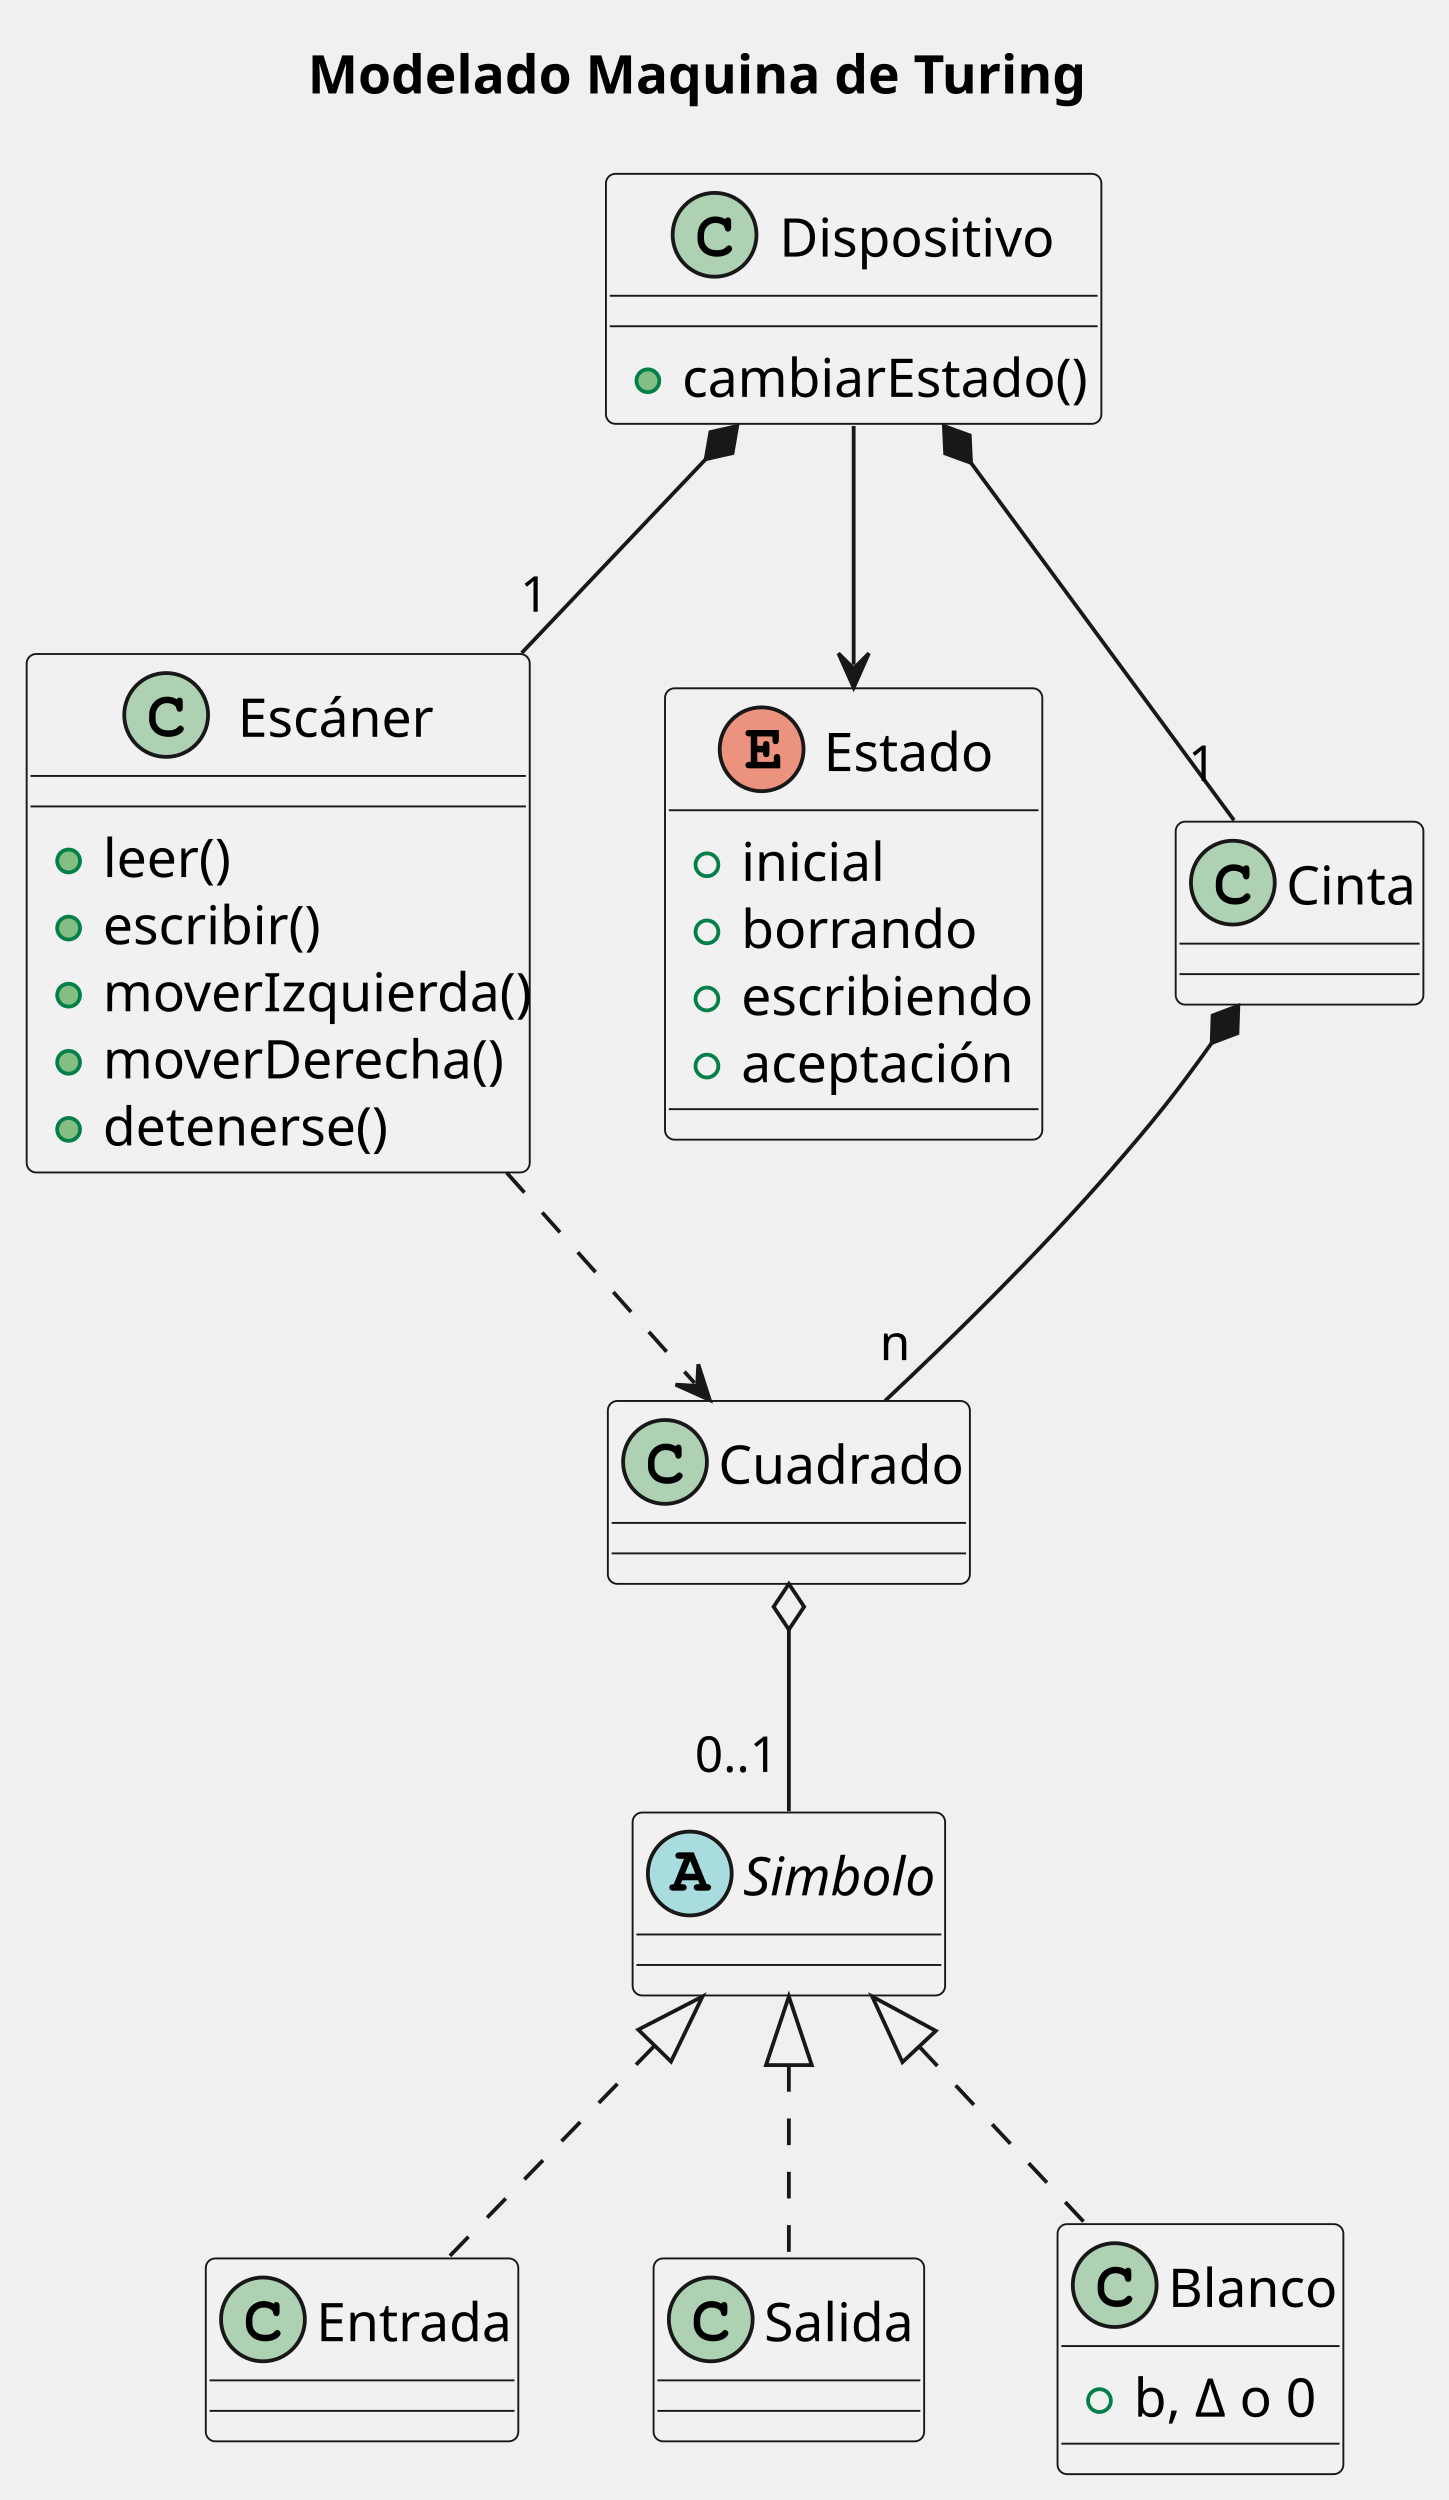
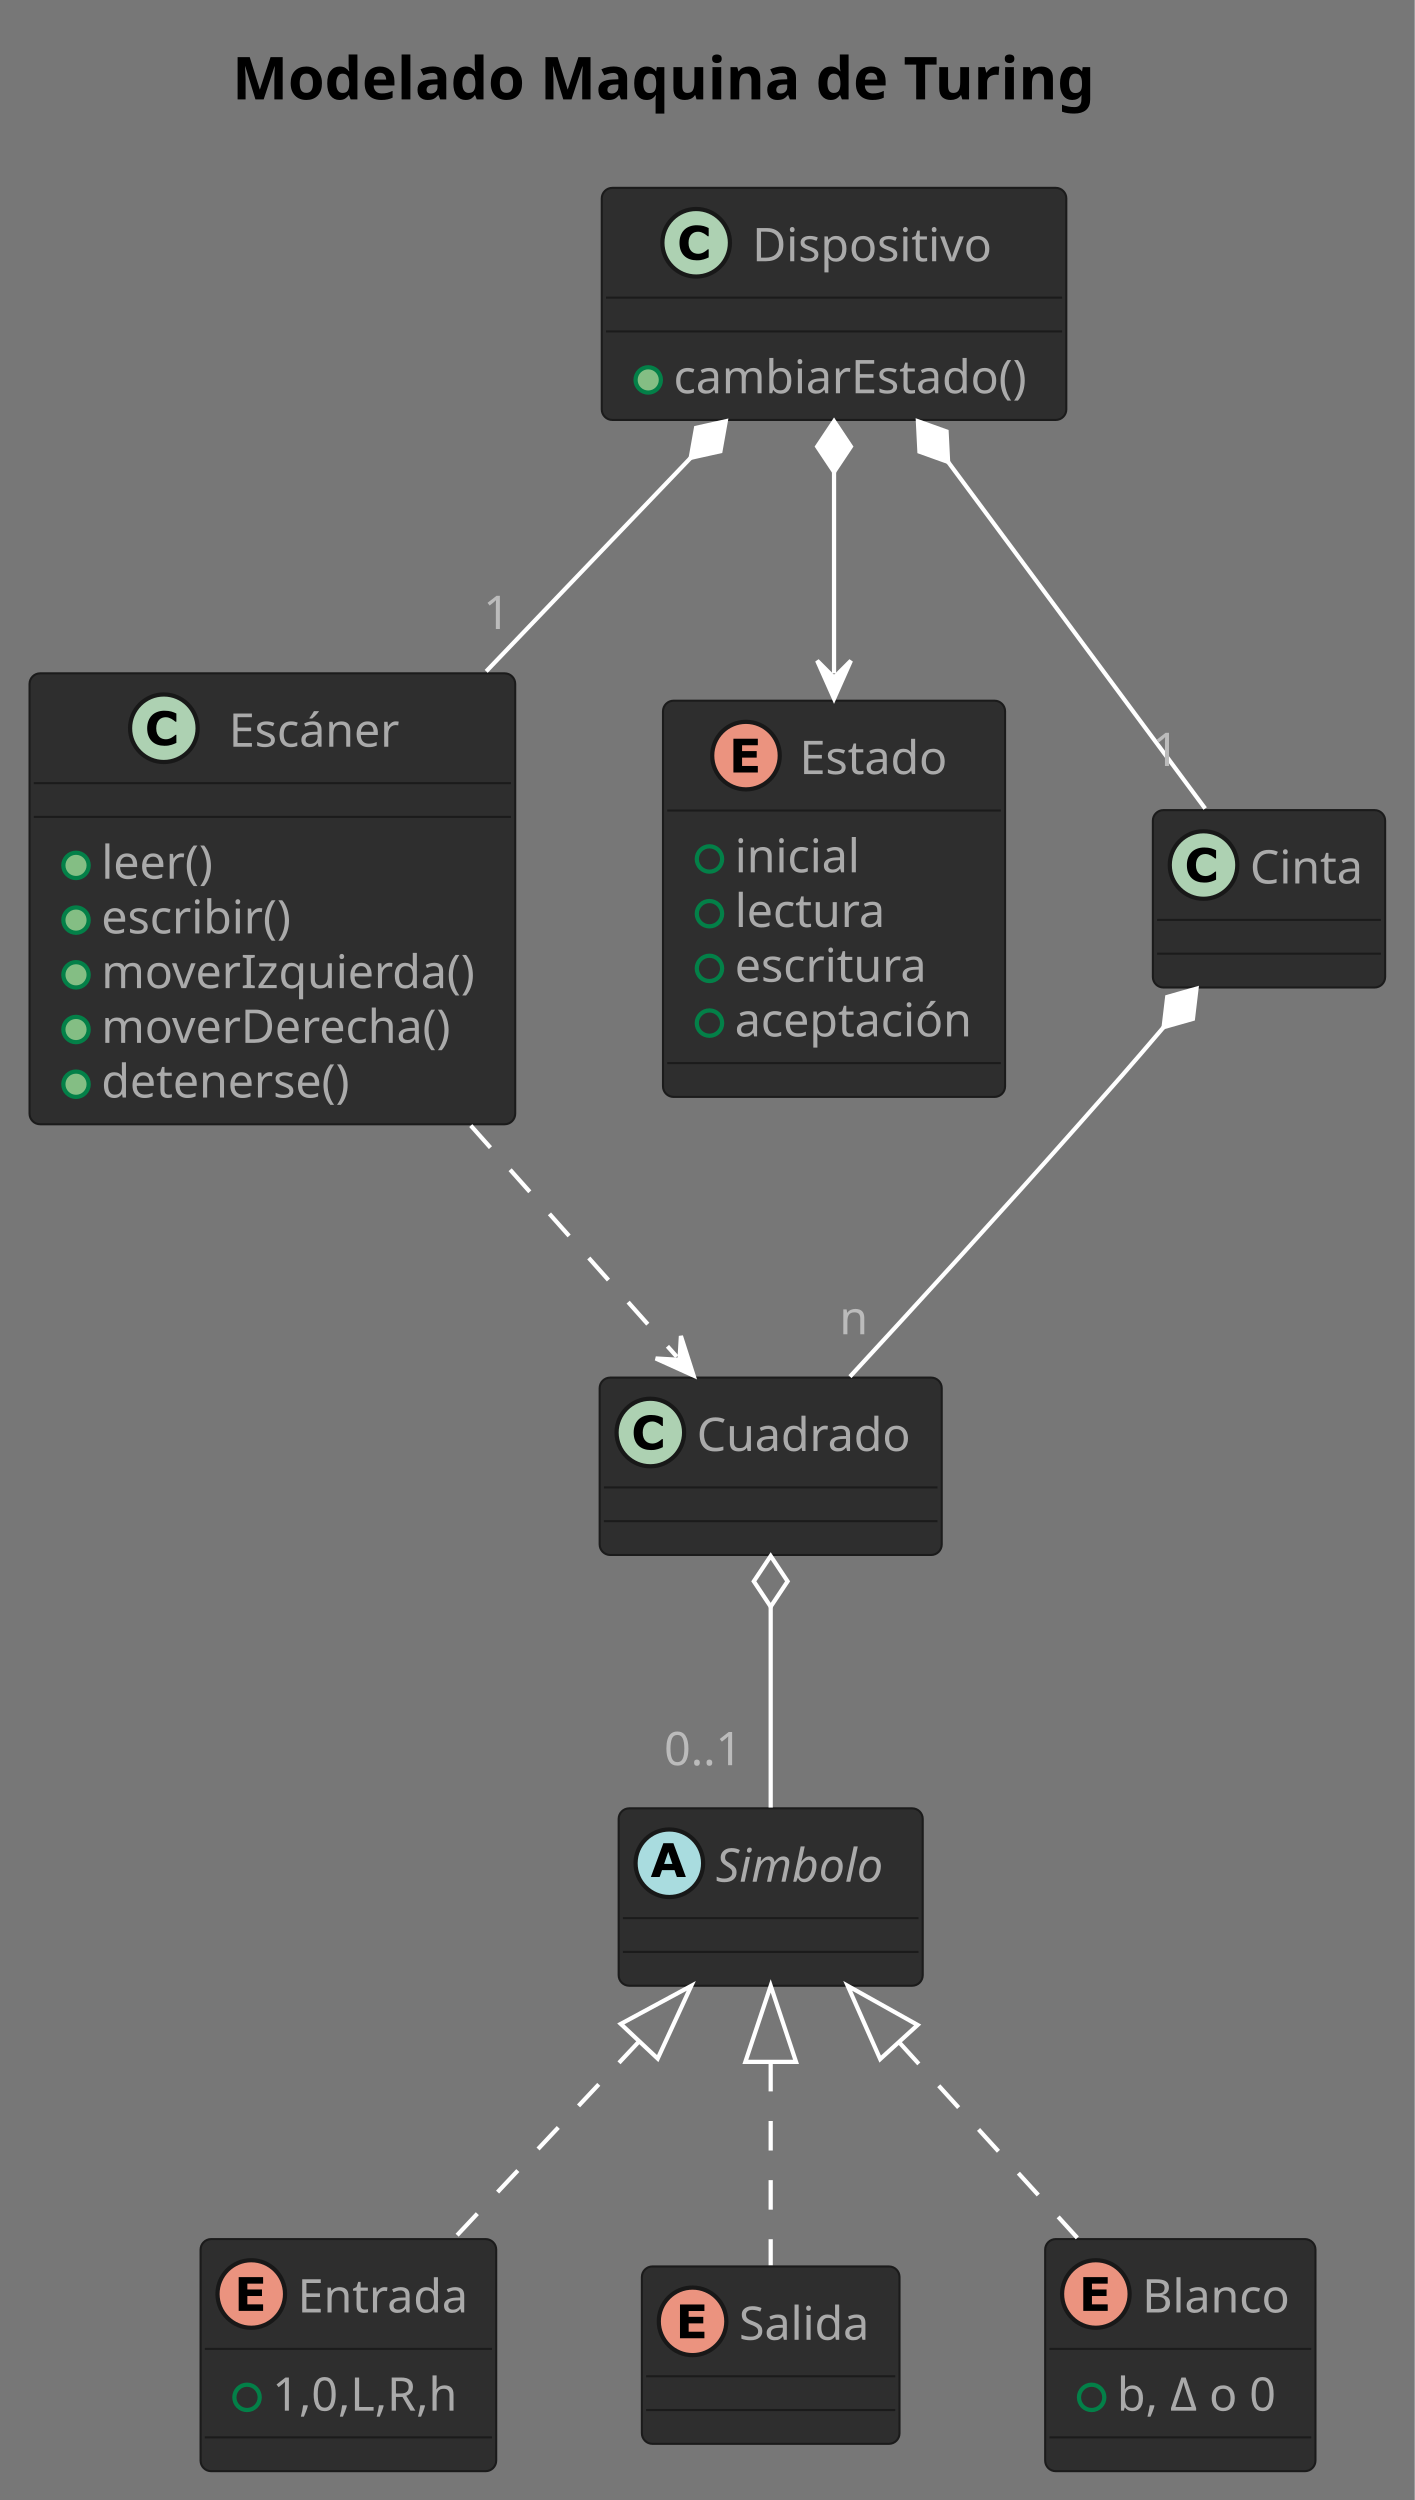
- <svg xmlns="http://www.w3.org/2000/svg" contentStyleType="text/css" height="656px" preserveAspectRatio="none" style="width:380px;height:656px;background:#FFFFFF;" version="1.1" viewBox="0 0 380 656" width="380px" zoomAndPan="magnify">
+ <svg xmlns="http://www.w3.org/2000/svg" contentStyleType="text/css" height="592px" preserveAspectRatio="none" style="width:335px;height:592px;background:#777777;" version="1.1" viewBox="0 0 335 592" width="335px" zoomAndPan="magnify">
  <defs />
  <g>
-     <text fill="#000000" font-family="sans-serif" font-size="14" font-weight="bold" lengthAdjust="spacing" textLength="205" x="80.75" y="24.533">Modelado Maquina de Turing</text>
+     <rect fill="#777777" height="592" style="stroke:none;stroke-width:1.0;" width="335" x="0" y="0" />
+     <text fill="#000000" font-family="sans-serif" font-size="14" font-weight="bold" lengthAdjust="spacing" textLength="211" x="55" y="23.535">Modelado Maquina de Turing</text>
    <g id="elem_Dispositivo">
-       <rect codeLine="5" fill="#F1F1F1" height="65.609" id="Dispositivo" rx="2.5" ry="2.5" style="stroke:#181818;stroke-width:0.5;" width="130" x="159" y="45.609" />
-       <ellipse cx="187.5" cy="61.609" fill="#ADD1B2" rx="11" ry="11" style="stroke:#181818;stroke-width:1.0;" />
-       <path d="M190.266,57.484 Q190.422,57.266 190.609,57.156 Q190.797,57.047 191.016,57.047 Q191.391,57.047 191.625,57.312 Q191.859,57.562 191.859,58.172 L191.859,59.625 Q191.859,60.234 191.625,60.5 Q191.391,60.766 191.016,60.766 Q190.672,60.766 190.469,60.562 Q190.266,60.375 190.156,59.859 Q190.109,59.5 189.922,59.312 Q189.594,58.938 188.984,58.719 Q188.375,58.5 187.75,58.5 Q186.984,58.5 186.344,58.828 Q185.719,59.156 185.219,59.906 Q184.734,60.656 184.734,61.688 L184.734,62.781 Q184.734,64.016 185.625,64.844 Q186.516,65.656 188.109,65.656 Q189.047,65.656 189.703,65.406 Q190.094,65.25 190.516,64.812 Q190.781,64.547 190.922,64.469 Q191.078,64.391 191.281,64.391 Q191.609,64.391 191.859,64.656 Q192.125,64.906 192.125,65.25 Q192.125,65.594 191.781,66 Q191.281,66.578 190.484,66.906 Q189.406,67.359 188.109,67.359 Q186.594,67.359 185.391,66.734 Q184.406,66.234 183.719,65.172 Q183.031,64.094 183.031,62.812 L183.031,61.656 Q183.031,60.328 183.641,59.188 Q184.266,58.031 185.359,57.422 Q186.453,56.797 187.688,56.797 Q188.422,56.797 189.062,56.969 Q189.719,57.125 190.266,57.484 Z " fill="#000000" />
-       <text fill="#000000" font-family="sans-serif" font-size="14" lengthAdjust="spacing" textLength="68" x="204.5" y="67.338">Dispositivo</text>
-       <line style="stroke:#181818;stroke-width:0.5;" x1="160" x2="288" y1="77.609" y2="77.609" />
-       <line style="stroke:#181818;stroke-width:0.5;" x1="160" x2="288" y1="85.609" y2="85.609" />
-       <ellipse cx="170" cy="99.914" fill="#84BE84" rx="3" ry="3" style="stroke:#038048;stroke-width:1.0;" />
-       <text fill="#000000" font-family="sans-serif" font-size="14" lengthAdjust="spacing" textLength="104" x="179" y="104.143">cambiarEstado()</text>
+       <rect codeLine="5" fill="#2E2E2E" height="54.955" id="Dispositivo" rx="2.5" ry="2.5" style="stroke:#1B1B1B;stroke-width:0.5;" width="110" x="142.5" y="44.488" />
+       <ellipse cx="164.85" cy="57.488" fill="#ADD1B2" rx="8" ry="8" style="stroke:#181818;stroke-width:1.0;" />
+       <path d="M164.985,61.644 Q164.094,61.644 163.339,61.381 Q162.584,61.118 162.042,60.597 Q161.499,60.076 161.201,59.297 Q160.903,58.518 160.903,57.498 Q160.903,56.547 161.188,55.773 Q161.473,55 162.015,54.447 Q162.536,53.915 163.307,53.625 Q164.077,53.335 164.991,53.335 Q165.495,53.335 165.901,53.391 Q166.306,53.448 166.65,53.539 Q167.01,53.641 167.303,53.767 Q167.596,53.894 167.816,54.001 L167.816,55.94 L167.579,55.94 Q167.429,55.811 167.201,55.634 Q166.973,55.456 166.683,55.285 Q166.387,55.113 166.043,54.995 Q165.7,54.877 165.308,54.877 Q164.873,54.877 164.48,55.013 Q164.088,55.15 163.755,55.467 Q163.438,55.773 163.242,56.278 Q163.046,56.783 163.046,57.503 Q163.046,58.255 163.258,58.76 Q163.471,59.265 163.793,59.555 Q164.12,59.85 164.523,59.976 Q164.926,60.102 165.318,60.102 Q165.694,60.102 166.062,59.99 Q166.43,59.877 166.742,59.684 Q167.005,59.528 167.23,59.351 Q167.456,59.173 167.601,59.044 L167.816,59.044 L167.816,60.956 Q167.515,61.091 167.241,61.209 Q166.967,61.327 166.666,61.413 Q166.274,61.526 165.931,61.585 Q165.587,61.644 164.985,61.644 Z " fill="#000000" />
+       <text fill="#AAAAAA" font-family="Verdana" font-size="11" lengthAdjust="spacing" textLength="61" x="178.15" y="61.863">Dispositivo</text>
+       <line style="stroke:#1B1B1B;stroke-width:0.5;" x1="143.5" x2="251.5" y1="70.488" y2="70.488" />
+       <line style="stroke:#1B1B1B;stroke-width:0.5;" x1="143.5" x2="251.5" y1="78.488" y2="78.488" />
+       <ellipse cx="153.5" cy="89.966" fill="#84BE84" rx="3" ry="3" style="stroke:#038048;stroke-width:1.0;" />
+       <text fill="#AAAAAA" font-family="sans-serif" font-size="11" lengthAdjust="spacing" textLength="87" x="159.5" y="93.123">cambiarEstado()</text>
    </g>
    <g id="elem_Escáner">
-       <rect codeLine="9" fill="#F1F1F1" height="136.047" id="Escáner" rx="2.5" ry="2.5" style="stroke:#181818;stroke-width:0.5;" width="132" x="7" y="171.609" />
-       <ellipse cx="43.6" cy="187.609" fill="#ADD1B2" rx="11" ry="11" style="stroke:#181818;stroke-width:1.0;" />
-       <path d="M46.366,183.484 Q46.522,183.266 46.709,183.156 Q46.897,183.047 47.116,183.047 Q47.491,183.047 47.725,183.312 Q47.959,183.562 47.959,184.172 L47.959,185.625 Q47.959,186.234 47.725,186.5 Q47.491,186.766 47.116,186.766 Q46.772,186.766 46.569,186.562 Q46.366,186.375 46.256,185.859 Q46.209,185.5 46.022,185.312 Q45.694,184.938 45.084,184.719 Q44.475,184.5 43.85,184.5 Q43.084,184.5 42.444,184.828 Q41.819,185.156 41.319,185.906 Q40.834,186.656 40.834,187.688 L40.834,188.781 Q40.834,190.016 41.725,190.844 Q42.616,191.656 44.209,191.656 Q45.147,191.656 45.803,191.406 Q46.194,191.25 46.616,190.812 Q46.881,190.547 47.022,190.469 Q47.178,190.391 47.381,190.391 Q47.709,190.391 47.959,190.656 Q48.225,190.906 48.225,191.25 Q48.225,191.594 47.881,192 Q47.381,192.578 46.584,192.906 Q45.506,193.359 44.209,193.359 Q42.694,193.359 41.491,192.734 Q40.506,192.234 39.819,191.172 Q39.131,190.094 39.131,188.812 L39.131,187.656 Q39.131,186.328 39.741,185.188 Q40.366,184.031 41.459,183.422 Q42.553,182.797 43.788,182.797 Q44.522,182.797 45.163,182.969 Q45.819,183.125 46.366,183.484 Z " fill="#000000" />
-       <text fill="#000000" font-family="sans-serif" font-size="14" lengthAdjust="spacing" textLength="52" x="62.4" y="193.338">Escáner</text>
-       <line style="stroke:#181818;stroke-width:0.5;" x1="8" x2="138" y1="203.609" y2="203.609" />
-       <line style="stroke:#181818;stroke-width:0.5;" x1="8" x2="138" y1="211.609" y2="211.609" />
-       <ellipse cx="18" cy="225.914" fill="#84BE84" rx="3" ry="3" style="stroke:#038048;stroke-width:1.0;" />
-       <text fill="#000000" font-family="sans-serif" font-size="14" lengthAdjust="spacing" textLength="34" x="27" y="230.143">leer()</text>
-       <ellipse cx="18" cy="243.523" fill="#84BE84" rx="3" ry="3" style="stroke:#038048;stroke-width:1.0;" />
-       <text fill="#000000" font-family="sans-serif" font-size="14" lengthAdjust="spacing" textLength="56" x="27" y="247.752">escribir()</text>
-       <ellipse cx="18" cy="261.133" fill="#84BE84" rx="3" ry="3" style="stroke:#038048;stroke-width:1.0;" />
-       <text fill="#000000" font-family="sans-serif" font-size="14" lengthAdjust="spacing" textLength="106" x="27" y="265.361">moverIzquierda()</text>
-       <ellipse cx="18" cy="278.742" fill="#84BE84" rx="3" ry="3" style="stroke:#038048;stroke-width:1.0;" />
-       <text fill="#000000" font-family="sans-serif" font-size="14" lengthAdjust="spacing" textLength="103" x="27" y="282.971">moverDerecha()</text>
-       <ellipse cx="18" cy="296.352" fill="#84BE84" rx="3" ry="3" style="stroke:#038048;stroke-width:1.0;" />
-       <text fill="#000000" font-family="sans-serif" font-size="14" lengthAdjust="spacing" textLength="74" x="27" y="300.58">detenerse()</text>
+       <rect codeLine="9" fill="#2E2E2E" height="106.775" id="Escáner" rx="2.5" ry="2.5" style="stroke:#1B1B1B;stroke-width:0.5;" width="115" x="7" y="159.448" />
+       <ellipse cx="38.8" cy="172.448" fill="#ADD1B2" rx="8" ry="8" style="stroke:#181818;stroke-width:1.0;" />
+       <path d="M38.935,176.604 Q38.044,176.604 37.289,176.341 Q36.534,176.078 35.992,175.557 Q35.449,175.036 35.151,174.257 Q34.853,173.478 34.853,172.458 Q34.853,171.507 35.138,170.733 Q35.423,169.96 35.965,169.407 Q36.486,168.875 37.257,168.585 Q38.028,168.295 38.941,168.295 Q39.446,168.295 39.851,168.351 Q40.257,168.408 40.6,168.499 Q40.96,168.601 41.253,168.727 Q41.546,168.854 41.766,168.961 L41.766,170.9 L41.529,170.9 Q41.379,170.771 41.151,170.594 Q40.923,170.417 40.633,170.245 Q40.337,170.073 39.993,169.955 Q39.65,169.837 39.258,169.837 Q38.822,169.837 38.43,169.973 Q38.038,170.11 37.705,170.427 Q37.388,170.733 37.192,171.238 Q36.996,171.743 36.996,172.463 Q36.996,173.215 37.208,173.72 Q37.421,174.225 37.743,174.515 Q38.071,174.81 38.473,174.936 Q38.876,175.062 39.268,175.062 Q39.644,175.062 40.012,174.95 Q40.38,174.837 40.692,174.644 Q40.955,174.488 41.18,174.311 Q41.406,174.133 41.551,174.004 L41.766,174.004 L41.766,175.917 Q41.465,176.051 41.191,176.169 Q40.917,176.287 40.616,176.373 Q40.224,176.486 39.881,176.545 Q39.537,176.604 38.935,176.604 Z " fill="#000000" />
+       <text fill="#AAAAAA" font-family="Verdana" font-size="11" lengthAdjust="spacing" textLength="45" x="54.2" y="176.823">Escáner</text>
+       <line style="stroke:#1B1B1B;stroke-width:0.5;" x1="8" x2="121" y1="185.448" y2="185.448" />
+       <line style="stroke:#1B1B1B;stroke-width:0.5;" x1="8" x2="121" y1="193.448" y2="193.448" />
+       <ellipse cx="18" cy="204.926" fill="#84BE84" rx="3" ry="3" style="stroke:#038048;stroke-width:1.0;" />
+       <text fill="#AAAAAA" font-family="sans-serif" font-size="11" lengthAdjust="spacing" textLength="28" x="24" y="208.083">leer()</text>
+       <ellipse cx="18" cy="217.881" fill="#84BE84" rx="3" ry="3" style="stroke:#038048;stroke-width:1.0;" />
+       <text fill="#AAAAAA" font-family="sans-serif" font-size="11" lengthAdjust="spacing" textLength="49" x="24" y="221.038">escribir()</text>
+       <ellipse cx="18" cy="230.836" fill="#84BE84" rx="3" ry="3" style="stroke:#038048;stroke-width:1.0;" />
+       <text fill="#AAAAAA" font-family="sans-serif" font-size="11" lengthAdjust="spacing" textLength="92" x="24" y="233.993">moverIzquierda()</text>
+       <ellipse cx="18" cy="243.791" fill="#84BE84" rx="3" ry="3" style="stroke:#038048;stroke-width:1.0;" />
+       <text fill="#AAAAAA" font-family="sans-serif" font-size="11" lengthAdjust="spacing" textLength="86" x="24" y="246.948">moverDerecha()</text>
+       <ellipse cx="18" cy="256.746" fill="#84BE84" rx="3" ry="3" style="stroke:#038048;stroke-width:1.0;" />
+       <text fill="#AAAAAA" font-family="sans-serif" font-size="11" lengthAdjust="spacing" textLength="61" x="24" y="259.903">detenerse()</text>
    </g>
    <g id="elem_Estado">
-       <rect codeLine="19" fill="#F1F1F1" height="118.438" id="Estado" rx="2.5" ry="2.5" style="stroke:#181818;stroke-width:0.5;" width="99" x="174.5" y="180.609" />
-       <ellipse cx="199.85" cy="196.609" fill="#EB937F" rx="11" ry="11" style="stroke:#181818;stroke-width:1.0;" />
-       <path d="M198.709,197.406 L198.709,199.906 L203.037,199.906 L203.037,198.984 Q203.037,198.375 203.272,198.109 Q203.522,197.844 203.897,197.844 Q204.272,197.844 204.506,198.109 Q204.741,198.375 204.741,198.984 L204.741,201.609 L196.741,201.609 Q196.116,201.609 195.85,201.375 Q195.6,201.141 195.6,200.75 Q195.6,200.375 195.866,200.141 Q196.131,199.906 196.741,199.906 L197.006,199.906 L197.006,193.25 L196.741,193.25 Q196.116,193.25 195.85,193.016 Q195.6,192.781 195.6,192.391 Q195.6,192.016 195.85,191.781 Q196.116,191.547 196.741,191.547 L204.366,191.547 L204.366,194.141 Q204.366,194.75 204.131,195.016 Q203.912,195.266 203.522,195.266 Q203.147,195.266 202.912,195.016 Q202.678,194.75 202.678,194.141 L202.678,193.25 L198.709,193.25 L198.709,195.703 L200.194,195.703 Q200.194,195.047 200.319,194.859 Q200.584,194.453 201.053,194.453 Q201.428,194.453 201.662,194.719 Q201.897,194.969 201.897,195.578 L201.897,197.547 Q201.897,198.094 201.772,198.281 Q201.506,198.672 201.053,198.672 Q200.584,198.672 200.319,198.266 Q200.194,198.078 200.194,197.406 L198.709,197.406 Z " fill="#000000" />
-       <text fill="#000000" font-family="sans-serif" font-size="14" lengthAdjust="spacing" textLength="44" x="216.15" y="202.338">Estado</text>
-       <line style="stroke:#181818;stroke-width:0.5;" x1="175.5" x2="272.5" y1="212.609" y2="212.609" />
-       <ellipse cx="185.5" cy="226.914" fill="none" rx="3" ry="3" style="stroke:#038048;stroke-width:1.0;" />
-       <text fill="#000000" font-family="sans-serif" font-size="14" lengthAdjust="spacing" textLength="35" x="194.5" y="231.143">inicial</text>
-       <ellipse cx="185.5" cy="244.523" fill="none" rx="3" ry="3" style="stroke:#038048;stroke-width:1.0;" />
-       <text fill="#000000" font-family="sans-serif" font-size="14" lengthAdjust="spacing" textLength="58" x="194.5" y="248.752">borrando</text>
-       <ellipse cx="185.5" cy="262.133" fill="none" rx="3" ry="3" style="stroke:#038048;stroke-width:1.0;" />
-       <text fill="#000000" font-family="sans-serif" font-size="14" lengthAdjust="spacing" textLength="73" x="194.5" y="266.361">escribiendo</text>
-       <ellipse cx="185.5" cy="279.742" fill="none" rx="3" ry="3" style="stroke:#038048;stroke-width:1.0;" />
-       <text fill="#000000" font-family="sans-serif" font-size="14" lengthAdjust="spacing" textLength="69" x="194.5" y="283.971">aceptación</text>
-       <line style="stroke:#181818;stroke-width:0.5;" x1="175.5" x2="272.5" y1="291.047" y2="291.047" />
+       <rect codeLine="19" fill="#2E2E2E" height="93.82" id="Estado" rx="2.5" ry="2.5" style="stroke:#1B1B1B;stroke-width:0.5;" width="81" x="157" y="165.928" />
+       <ellipse cx="176.65" cy="178.928" fill="#EB937F" rx="8" ry="8" style="stroke:#181818;stroke-width:1.0;" />
+       <path d="M179.455,182.928 L173.671,182.928 L173.671,174.931 L179.455,174.931 L179.455,176.478 L175.722,176.478 L175.722,177.858 L179.187,177.858 L179.187,179.405 L175.722,179.405 L175.722,181.381 L179.455,181.381 Z " fill="#000000" />
+       <text fill="#AAAAAA" font-family="Verdana" font-size="11" lengthAdjust="spacing" textLength="38" x="189.35" y="183.303">Estado</text>
+       <line style="stroke:#1B1B1B;stroke-width:0.5;" x1="158" x2="237" y1="191.928" y2="191.928" />
+       <ellipse cx="168" cy="203.406" fill="none" rx="3" ry="3" style="stroke:#038048;stroke-width:1.0;" />
+       <text fill="#AAAAAA" font-family="sans-serif" font-size="11" lengthAdjust="spacing" textLength="31" x="174" y="206.563">inicial</text>
+       <ellipse cx="168" cy="216.361" fill="none" rx="3" ry="3" style="stroke:#038048;stroke-width:1.0;" />
+       <text fill="#AAAAAA" font-family="sans-serif" font-size="11" lengthAdjust="spacing" textLength="37" x="174" y="219.518">lectura</text>
+       <ellipse cx="168" cy="229.316" fill="none" rx="3" ry="3" style="stroke:#038048;stroke-width:1.0;" />
+       <text fill="#AAAAAA" font-family="sans-serif" font-size="11" lengthAdjust="spacing" textLength="48" x="174" y="232.473">escritura</text>
+       <ellipse cx="168" cy="242.271" fill="none" rx="3" ry="3" style="stroke:#038048;stroke-width:1.0;" />
+       <text fill="#AAAAAA" font-family="sans-serif" font-size="11" lengthAdjust="spacing" textLength="58" x="174" y="245.428">aceptación</text>
+       <line style="stroke:#1B1B1B;stroke-width:0.5;" x1="158" x2="237" y1="251.749" y2="251.749" />
    </g>
    <g id="elem_Cinta">
-       <rect codeLine="26" fill="#F1F1F1" height="48" id="Cinta" rx="2.5" ry="2.5" style="stroke:#181818;stroke-width:0.5;" width="65" x="308.5" y="215.609" />
-       <ellipse cx="323.5" cy="231.609" fill="#ADD1B2" rx="11" ry="11" style="stroke:#181818;stroke-width:1.0;" />
-       <path d="M326.266,227.484 Q326.422,227.266 326.609,227.156 Q326.797,227.047 327.016,227.047 Q327.391,227.047 327.625,227.312 Q327.859,227.562 327.859,228.172 L327.859,229.625 Q327.859,230.234 327.625,230.5 Q327.391,230.766 327.016,230.766 Q326.672,230.766 326.469,230.562 Q326.266,230.375 326.156,229.859 Q326.109,229.5 325.922,229.312 Q325.594,228.938 324.984,228.719 Q324.375,228.5 323.75,228.5 Q322.984,228.5 322.344,228.828 Q321.719,229.156 321.219,229.906 Q320.734,230.656 320.734,231.688 L320.734,232.781 Q320.734,234.016 321.625,234.844 Q322.516,235.656 324.109,235.656 Q325.047,235.656 325.703,235.406 Q326.094,235.25 326.516,234.812 Q326.781,234.547 326.922,234.469 Q327.078,234.391 327.281,234.391 Q327.609,234.391 327.859,234.656 Q328.125,234.906 328.125,235.25 Q328.125,235.594 327.781,236 Q327.281,236.578 326.484,236.906 Q325.406,237.359 324.109,237.359 Q322.594,237.359 321.391,236.734 Q320.406,236.234 319.719,235.172 Q319.031,234.094 319.031,232.812 L319.031,231.656 Q319.031,230.328 319.641,229.188 Q320.266,228.031 321.359,227.422 Q322.453,226.797 323.688,226.797 Q324.422,226.797 325.062,226.969 Q325.719,227.125 326.266,227.484 Z " fill="#000000" />
-       <text fill="#000000" font-family="sans-serif" font-size="14" lengthAdjust="spacing" textLength="33" x="337.5" y="237.338">Cinta</text>
-       <line style="stroke:#181818;stroke-width:0.5;" x1="309.5" x2="372.5" y1="247.609" y2="247.609" />
-       <line style="stroke:#181818;stroke-width:0.5;" x1="309.5" x2="372.5" y1="255.609" y2="255.609" />
+       <rect codeLine="26" fill="#2E2E2E" height="42" id="Cinta" rx="2.5" ry="2.5" style="stroke:#1B1B1B;stroke-width:0.5;" width="55" x="273" y="191.838" />
+       <ellipse cx="285" cy="204.838" fill="#ADD1B2" rx="8" ry="8" style="stroke:#181818;stroke-width:1.0;" />
+       <path d="M285.135,208.994 Q284.244,208.994 283.489,208.731 Q282.734,208.468 282.192,207.947 Q281.649,207.426 281.351,206.647 Q281.053,205.868 281.053,204.848 Q281.053,203.897 281.338,203.123 Q281.623,202.35 282.165,201.797 Q282.686,201.265 283.457,200.975 Q284.228,200.685 285.141,200.685 Q285.646,200.685 286.051,200.741 Q286.457,200.798 286.8,200.889 Q287.16,200.991 287.453,201.117 Q287.746,201.244 287.966,201.351 L287.966,203.29 L287.729,203.29 Q287.579,203.161 287.351,202.984 Q287.123,202.806 286.832,202.635 Q286.537,202.463 286.193,202.345 Q285.85,202.226 285.457,202.226 Q285.022,202.226 284.63,202.363 Q284.238,202.5 283.905,202.817 Q283.588,203.123 283.392,203.628 Q283.196,204.133 283.196,204.853 Q283.196,205.605 283.408,206.11 Q283.621,206.615 283.943,206.905 Q284.271,207.2 284.673,207.326 Q285.076,207.452 285.468,207.452 Q285.844,207.452 286.212,207.34 Q286.58,207.227 286.892,207.034 Q287.155,206.878 287.38,206.701 Q287.606,206.523 287.751,206.394 L287.966,206.394 L287.966,208.306 Q287.665,208.441 287.391,208.559 Q287.117,208.677 286.816,208.763 Q286.424,208.876 286.081,208.935 Q285.737,208.994 285.135,208.994 Z " fill="#000000" />
+       <text fill="#AAAAAA" font-family="Verdana" font-size="11" lengthAdjust="spacing" textLength="29" x="296" y="209.213">Cinta</text>
+       <line style="stroke:#1B1B1B;stroke-width:0.5;" x1="274" x2="327" y1="217.838" y2="217.838" />
+       <line style="stroke:#1B1B1B;stroke-width:0.5;" x1="274" x2="327" y1="225.838" y2="225.838" />
    </g>
    <g id="elem_Cuadrado">
-       <rect codeLine="27" fill="#F1F1F1" height="48" id="Cuadrado" rx="2.5" ry="2.5" style="stroke:#181818;stroke-width:0.5;" width="95" x="159.5" y="367.609" />
-       <ellipse cx="174.5" cy="383.609" fill="#ADD1B2" rx="11" ry="11" style="stroke:#181818;stroke-width:1.0;" />
-       <path d="M177.266,379.484 Q177.422,379.266 177.609,379.156 Q177.797,379.047 178.016,379.047 Q178.391,379.047 178.625,379.312 Q178.859,379.562 178.859,380.172 L178.859,381.625 Q178.859,382.234 178.625,382.5 Q178.391,382.766 178.016,382.766 Q177.672,382.766 177.469,382.562 Q177.266,382.375 177.156,381.859 Q177.109,381.5 176.922,381.312 Q176.594,380.938 175.984,380.719 Q175.375,380.5 174.75,380.5 Q173.984,380.5 173.344,380.828 Q172.719,381.156 172.219,381.906 Q171.734,382.656 171.734,383.688 L171.734,384.781 Q171.734,386.016 172.625,386.844 Q173.516,387.656 175.109,387.656 Q176.047,387.656 176.703,387.406 Q177.094,387.25 177.516,386.812 Q177.781,386.547 177.922,386.469 Q178.078,386.391 178.281,386.391 Q178.609,386.391 178.859,386.656 Q179.125,386.906 179.125,387.25 Q179.125,387.594 178.781,388 Q178.281,388.578 177.484,388.906 Q176.406,389.359 175.109,389.359 Q173.594,389.359 172.391,388.734 Q171.406,388.234 170.719,387.172 Q170.031,386.094 170.031,384.812 L170.031,383.656 Q170.031,382.328 170.641,381.188 Q171.266,380.031 172.359,379.422 Q173.453,378.797 174.688,378.797 Q175.422,378.797 176.062,378.969 Q176.719,379.125 177.266,379.484 Z " fill="#000000" />
-       <text fill="#000000" font-family="sans-serif" font-size="14" lengthAdjust="spacing" textLength="63" x="188.5" y="389.338">Cuadrado</text>
-       <line style="stroke:#181818;stroke-width:0.5;" x1="160.5" x2="253.5" y1="399.609" y2="399.609" />
-       <line style="stroke:#181818;stroke-width:0.5;" x1="160.5" x2="253.5" y1="407.609" y2="407.609" />
+       <rect codeLine="27" fill="#2E2E2E" height="42" id="Cuadrado" rx="2.5" ry="2.5" style="stroke:#1B1B1B;stroke-width:0.5;" width="81" x="142" y="326.218" />
+       <ellipse cx="154" cy="339.218" fill="#ADD1B2" rx="8" ry="8" style="stroke:#181818;stroke-width:1.0;" />
+       <path d="M154.135,343.374 Q153.244,343.374 152.489,343.111 Q151.734,342.848 151.192,342.327 Q150.649,341.806 150.351,341.027 Q150.053,340.248 150.053,339.228 Q150.053,338.277 150.338,337.503 Q150.623,336.73 151.165,336.177 Q151.686,335.645 152.457,335.355 Q153.227,335.065 154.141,335.065 Q154.645,335.065 155.051,335.121 Q155.457,335.178 155.8,335.269 Q156.16,335.371 156.453,335.497 Q156.746,335.624 156.966,335.731 L156.966,337.67 L156.73,337.67 Q156.579,337.541 156.351,337.364 Q156.123,337.187 155.833,337.015 Q155.537,336.843 155.193,336.725 Q154.85,336.606 154.458,336.606 Q154.023,336.606 153.63,336.743 Q153.238,336.88 152.905,337.197 Q152.588,337.503 152.392,338.008 Q152.196,338.513 152.196,339.233 Q152.196,339.985 152.408,340.49 Q152.621,340.995 152.943,341.285 Q153.27,341.58 153.673,341.706 Q154.076,341.832 154.468,341.832 Q154.844,341.832 155.212,341.72 Q155.58,341.607 155.892,341.414 Q156.155,341.258 156.38,341.081 Q156.606,340.903 156.751,340.774 L156.966,340.774 L156.966,342.687 Q156.665,342.821 156.391,342.939 Q156.117,343.057 155.816,343.143 Q155.424,343.256 155.081,343.315 Q154.737,343.374 154.135,343.374 Z " fill="#000000" />
+       <text fill="#AAAAAA" font-family="Verdana" font-size="11" lengthAdjust="spacing" textLength="55" x="165" y="343.593">Cuadrado</text>
+       <line style="stroke:#1B1B1B;stroke-width:0.5;" x1="143" x2="222" y1="352.218" y2="352.218" />
+       <line style="stroke:#1B1B1B;stroke-width:0.5;" x1="143" x2="222" y1="360.218" y2="360.218" />
    </g>
    <g id="elem_Simbolo">
-       <rect codeLine="28" fill="#F1F1F1" height="48" id="Simbolo" rx="2.5" ry="2.5" style="stroke:#181818;stroke-width:0.5;" width="82" x="166" y="475.609" />
-       <ellipse cx="181" cy="491.609" fill="#A9DCDF" rx="11" ry="11" style="stroke:#181818;stroke-width:1.0;" />
-       <path d="M183.188,493.375 L179.047,493.375 L178.625,494.406 L179.047,494.406 Q179.656,494.406 179.922,494.641 Q180.188,494.875 180.188,495.266 Q180.188,495.641 179.922,495.875 Q179.656,496.109 179.047,496.109 L176.75,496.109 Q176.141,496.109 175.891,495.875 Q175.625,495.641 175.625,495.25 Q175.625,494.875 175.906,494.641 Q176.172,494.391 176.797,494.406 L179.469,487.75 L178.359,487.75 Q177.75,487.75 177.484,487.516 Q177.219,487.281 177.219,486.891 Q177.219,486.516 177.484,486.281 Q177.75,486.047 178.359,486.047 L182.031,486.047 L185.422,494.406 Q186.016,494.406 186.203,494.547 Q186.594,494.812 186.594,495.266 Q186.594,495.641 186.328,495.875 Q186.078,496.109 185.469,496.109 L183.172,496.109 Q182.562,496.109 182.297,495.875 Q182.031,495.641 182.031,495.25 Q182.031,494.875 182.297,494.641 Q182.562,494.406 183.172,494.406 L183.594,494.406 L183.188,493.375 Z M182.469,491.672 L181.109,488.297 L179.734,491.672 L182.469,491.672 Z " fill="#000000" />
-       <text fill="#000000" font-family="sans-serif" font-size="14" font-style="italic" lengthAdjust="spacing" textLength="50" x="195" y="497.338">Simbolo</text>
-       <line style="stroke:#181818;stroke-width:0.5;" x1="167" x2="247" y1="507.609" y2="507.609" />
-       <line style="stroke:#181818;stroke-width:0.5;" x1="167" x2="247" y1="515.609" y2="515.609" />
+       <rect codeLine="28" fill="#2E2E2E" height="42" id="Simbolo" rx="2.5" ry="2.5" style="stroke:#1B1B1B;stroke-width:0.5;" width="72" x="146.5" y="428.218" />
+       <ellipse cx="158.5" cy="441.218" fill="#A9DCDF" rx="8" ry="8" style="stroke:#181818;stroke-width:1.0;" />
+       <path d="M162.411,444.468 L160.279,444.468 L159.726,442.852 L156.761,442.852 L156.208,444.468 L154.129,444.468 L157.083,436.471 L159.457,436.471 Z M159.226,441.385 L158.243,438.517 L157.26,441.385 Z " fill="#000000" />
+       <text fill="#AAAAAA" font-family="Verdana" font-size="11" font-style="italic" lengthAdjust="spacing" textLength="46" x="169.5" y="445.593">Simbolo</text>
+       <line style="stroke:#1B1B1B;stroke-width:0.5;" x1="147.5" x2="217.5" y1="454.218" y2="454.218" />
+       <line style="stroke:#1B1B1B;stroke-width:0.5;" x1="147.5" x2="217.5" y1="462.218" y2="462.218" />
    </g>
    <g id="elem_Entrada">
-       <rect fill="#F1F1F1" height="48" id="Entrada" rx="2.5" ry="2.5" style="stroke:#181818;stroke-width:0.5;" width="82" x="54" y="592.609" />
-       <ellipse cx="69" cy="608.609" fill="#ADD1B2" rx="11" ry="11" style="stroke:#181818;stroke-width:1.0;" />
-       <path d="M71.766,604.484 Q71.922,604.266 72.109,604.156 Q72.297,604.047 72.516,604.047 Q72.891,604.047 73.125,604.312 Q73.359,604.562 73.359,605.172 L73.359,606.625 Q73.359,607.234 73.125,607.5 Q72.891,607.766 72.516,607.766 Q72.172,607.766 71.969,607.562 Q71.766,607.375 71.656,606.859 Q71.609,606.5 71.422,606.312 Q71.094,605.938 70.484,605.719 Q69.875,605.5 69.25,605.5 Q68.484,605.5 67.844,605.828 Q67.219,606.156 66.719,606.906 Q66.234,607.656 66.234,608.688 L66.234,609.781 Q66.234,611.016 67.125,611.844 Q68.016,612.656 69.609,612.656 Q70.547,612.656 71.203,612.406 Q71.594,612.25 72.016,611.812 Q72.281,611.547 72.422,611.469 Q72.578,611.391 72.781,611.391 Q73.109,611.391 73.359,611.656 Q73.625,611.906 73.625,612.25 Q73.625,612.594 73.281,613 Q72.781,613.578 71.984,613.906 Q70.906,614.359 69.609,614.359 Q68.094,614.359 66.891,613.734 Q65.906,613.234 65.219,612.172 Q64.531,611.094 64.531,609.812 L64.531,608.656 Q64.531,607.328 65.141,606.188 Q65.766,605.031 66.859,604.422 Q67.953,603.797 69.188,603.797 Q69.922,603.797 70.562,603.969 Q71.219,604.125 71.766,604.484 Z " fill="#000000" />
-       <text fill="#000000" font-family="sans-serif" font-size="14" lengthAdjust="spacing" textLength="50" x="83" y="614.338">Entrada</text>
-       <line style="stroke:#181818;stroke-width:0.5;" x1="55" x2="135" y1="624.609" y2="624.609" />
-       <line style="stroke:#181818;stroke-width:0.5;" x1="55" x2="135" y1="632.609" y2="632.609" />
+       <rect codeLine="40" fill="#2E2E2E" height="54.955" id="Entrada" rx="2.5" ry="2.5" style="stroke:#1B1B1B;stroke-width:0.5;" width="70" x="47.5" y="530.218" />
+       <ellipse cx="59.5" cy="543.218" fill="#EB937F" rx="8" ry="8" style="stroke:#181818;stroke-width:1.0;" />
+       <path d="M62.305,547.218 L56.52,547.218 L56.52,539.221 L62.305,539.221 L62.305,540.768 L58.572,540.768 L58.572,542.148 L62.037,542.148 L62.037,543.695 L58.572,543.695 L58.572,545.671 L62.305,545.671 Z " fill="#000000" />
+       <text fill="#AAAAAA" font-family="Verdana" font-size="11" lengthAdjust="spacing" textLength="44" x="70.5" y="547.593">Entrada</text>
+       <line style="stroke:#1B1B1B;stroke-width:0.5;" x1="48.5" x2="116.5" y1="556.218" y2="556.218" />
+       <ellipse cx="58.5" cy="567.696" fill="none" rx="3" ry="3" style="stroke:#038048;stroke-width:1.0;" />
+       <text fill="#AAAAAA" font-family="sans-serif" font-size="11" lengthAdjust="spacing" textLength="46" x="64.5" y="570.853">1,0,L,R,h</text>
+       <line style="stroke:#1B1B1B;stroke-width:0.5;" x1="48.5" x2="116.5" y1="577.173" y2="577.173" />
    </g>
    <g id="elem_Salida">
-       <rect fill="#F1F1F1" height="48" id="Salida" rx="2.5" ry="2.5" style="stroke:#181818;stroke-width:0.5;" width="71" x="171.5" y="592.609" />
-       <ellipse cx="186.5" cy="608.609" fill="#ADD1B2" rx="11" ry="11" style="stroke:#181818;stroke-width:1.0;" />
-       <path d="M189.266,604.484 Q189.422,604.266 189.609,604.156 Q189.797,604.047 190.016,604.047 Q190.391,604.047 190.625,604.312 Q190.859,604.562 190.859,605.172 L190.859,606.625 Q190.859,607.234 190.625,607.5 Q190.391,607.766 190.016,607.766 Q189.672,607.766 189.469,607.562 Q189.266,607.375 189.156,606.859 Q189.109,606.5 188.922,606.312 Q188.594,605.938 187.984,605.719 Q187.375,605.5 186.75,605.5 Q185.984,605.5 185.344,605.828 Q184.719,606.156 184.219,606.906 Q183.734,607.656 183.734,608.688 L183.734,609.781 Q183.734,611.016 184.625,611.844 Q185.516,612.656 187.109,612.656 Q188.047,612.656 188.703,612.406 Q189.094,612.25 189.516,611.812 Q189.781,611.547 189.922,611.469 Q190.078,611.391 190.281,611.391 Q190.609,611.391 190.859,611.656 Q191.125,611.906 191.125,612.25 Q191.125,612.594 190.781,613 Q190.281,613.578 189.484,613.906 Q188.406,614.359 187.109,614.359 Q185.594,614.359 184.391,613.734 Q183.406,613.234 182.719,612.172 Q182.031,611.094 182.031,609.812 L182.031,608.656 Q182.031,607.328 182.641,606.188 Q183.266,605.031 184.359,604.422 Q185.453,603.797 186.688,603.797 Q187.422,603.797 188.062,603.969 Q188.719,604.125 189.266,604.484 Z " fill="#000000" />
-       <text fill="#000000" font-family="sans-serif" font-size="14" lengthAdjust="spacing" textLength="39" x="200.5" y="614.338">Salida</text>
-       <line style="stroke:#181818;stroke-width:0.5;" x1="172.5" x2="241.5" y1="624.609" y2="624.609" />
-       <line style="stroke:#181818;stroke-width:0.5;" x1="172.5" x2="241.5" y1="632.609" y2="632.609" />
+       <rect codeLine="43" fill="#2E2E2E" height="42" id="Salida" rx="2.5" ry="2.5" style="stroke:#1B1B1B;stroke-width:0.5;" width="61" x="152" y="536.698" />
+       <ellipse cx="164" cy="549.698" fill="#EB937F" rx="8" ry="8" style="stroke:#181818;stroke-width:1.0;" />
+       <path d="M166.805,553.698 L161.02,553.698 L161.02,545.701 L166.805,545.701 L166.805,547.248 L163.072,547.248 L163.072,548.628 L166.537,548.628 L166.537,550.175 L163.072,550.175 L163.072,552.151 L166.805,552.151 Z " fill="#000000" />
+       <text fill="#AAAAAA" font-family="Verdana" font-size="11" lengthAdjust="spacing" textLength="35" x="175" y="554.073">Salida</text>
+       <line style="stroke:#1B1B1B;stroke-width:0.5;" x1="153" x2="212" y1="562.698" y2="562.698" />
+       <line style="stroke:#1B1B1B;stroke-width:0.5;" x1="153" x2="212" y1="570.698" y2="570.698" />
    </g>
    <g id="elem_Blanco">
-       <rect codeLine="40" fill="#F1F1F1" height="65.609" id="Blanco" rx="2.5" ry="2.5" style="stroke:#181818;stroke-width:0.5;" width="75" x="277.5" y="583.609" />
-       <ellipse cx="292.5" cy="599.609" fill="#ADD1B2" rx="11" ry="11" style="stroke:#181818;stroke-width:1.0;" />
-       <path d="M295.266,595.484 Q295.422,595.266 295.609,595.156 Q295.797,595.047 296.016,595.047 Q296.391,595.047 296.625,595.312 Q296.859,595.562 296.859,596.172 L296.859,597.625 Q296.859,598.234 296.625,598.5 Q296.391,598.766 296.016,598.766 Q295.672,598.766 295.469,598.562 Q295.266,598.375 295.156,597.859 Q295.109,597.5 294.922,597.312 Q294.594,596.938 293.984,596.719 Q293.375,596.5 292.75,596.5 Q291.984,596.5 291.344,596.828 Q290.719,597.156 290.219,597.906 Q289.734,598.656 289.734,599.688 L289.734,600.781 Q289.734,602.016 290.625,602.844 Q291.516,603.656 293.109,603.656 Q294.047,603.656 294.703,603.406 Q295.094,603.25 295.516,602.812 Q295.781,602.547 295.922,602.469 Q296.078,602.391 296.281,602.391 Q296.609,602.391 296.859,602.656 Q297.125,602.906 297.125,603.25 Q297.125,603.594 296.781,604 Q296.281,604.578 295.484,604.906 Q294.406,605.359 293.109,605.359 Q291.594,605.359 290.391,604.734 Q289.406,604.234 288.719,603.172 Q288.031,602.094 288.031,600.812 L288.031,599.656 Q288.031,598.328 288.641,597.188 Q289.266,596.031 290.359,595.422 Q291.453,594.797 292.688,594.797 Q293.422,594.797 294.062,594.969 Q294.719,595.125 295.266,595.484 Z " fill="#000000" />
-       <text fill="#000000" font-family="sans-serif" font-size="14" lengthAdjust="spacing" textLength="43" x="306.5" y="605.338">Blanco</text>
-       <line style="stroke:#181818;stroke-width:0.5;" x1="278.5" x2="351.5" y1="615.609" y2="615.609" />
-       <ellipse cx="288.5" cy="629.914" fill="none" rx="3" ry="3" style="stroke:#038048;stroke-width:1.0;" />
-       <text fill="#000000" font-family="sans-serif" font-size="14" lengthAdjust="spacing" textLength="49" x="297.5" y="634.143">b, Δ o 0</text>
-       <line style="stroke:#181818;stroke-width:0.5;" x1="278.5" x2="351.5" y1="641.219" y2="641.219" />
+       <rect codeLine="44" fill="#2E2E2E" height="54.955" id="Blanco" rx="2.5" ry="2.5" style="stroke:#1B1B1B;stroke-width:0.5;" width="64" x="247.5" y="530.218" />
+       <ellipse cx="259.5" cy="543.218" fill="#EB937F" rx="8" ry="8" style="stroke:#181818;stroke-width:1.0;" />
+       <path d="M262.305,547.218 L256.521,547.218 L256.521,539.221 L262.305,539.221 L262.305,540.768 L258.572,540.768 L258.572,542.148 L262.037,542.148 L262.037,543.695 L258.572,543.695 L258.572,545.671 L262.305,545.671 Z " fill="#000000" />
+       <text fill="#AAAAAA" font-family="Verdana" font-size="11" lengthAdjust="spacing" textLength="38" x="270.5" y="547.593">Blanco</text>
+       <line style="stroke:#1B1B1B;stroke-width:0.5;" x1="248.5" x2="310.5" y1="556.218" y2="556.218" />
+       <ellipse cx="258.5" cy="567.696" fill="none" rx="3" ry="3" style="stroke:#038048;stroke-width:1.0;" />
+       <text fill="#AAAAAA" font-family="sans-serif" font-size="11" lengthAdjust="spacing" textLength="41" x="264.5" y="570.853">b, Δ o 0</text>
+       <line style="stroke:#1B1B1B;stroke-width:0.5;" x1="248.5" x2="310.5" y1="577.173" y2="577.173" />
    </g>
    <g id="link_Dispositivo_Estado">
-       <path codeLine="17" d="M224,111.789 C224,131.479 224,151.259 224,174.429 " fill="none" id="Dispositivo-to-Estado" style="stroke:#181818;stroke-width:1.0;" />
-       <polygon fill="#181818" points="224,180.429,228,171.429,224,175.429,220,171.429,224,180.429" style="stroke:#181818;stroke-width:1.0;" />
+       <path codeLine="17" d="M197.5,111.748 C197.5,130.348 197.5,137.608 197.5,159.448 " fill="none" id="Dispositivo-Estado" style="stroke:#FFFFFF;stroke-width:1.0;" />
+       <polygon fill="#FFFFFF" points="197.5,99.748,193.5,105.748,197.5,111.748,201.5,105.748,197.5,99.748" style="stroke:#FFFFFF;stroke-width:1.0;" />
+       <polygon fill="#FFFFFF" points="197.5,165.448,201.5,156.448,197.5,160.448,193.5,156.448,197.5,165.448" style="stroke:#FFFFFF;stroke-width:1.0;" />
    </g>
    <g id="link_Dispositivo_Escáner">
-       <path codeLine="30" d="M185.178,120.493 C168.898,137.643 156.48,150.709 136.88,171.349 " fill="none" id="Dispositivo-backto-Escáner" style="stroke:#181818;stroke-width:1.0;" />
-       <polygon fill="#181818" points="193.44,111.789,186.408,113.387,185.178,120.493,192.21,118.895,193.44,111.789" style="stroke:#181818;stroke-width:1.0;" />
-       <text fill="#000000" font-family="sans-serif" font-size="13" lengthAdjust="spacing" textLength="7" x="136.484" y="160.52">1</text>
+       <path codeLine="30" d="M163.557,108.412 C147.477,125.192 134.5,138.748 115.13,158.978 " fill="none" id="Dispositivo-backto-Escáner" style="stroke:#FFFFFF;stroke-width:1.0;" />
+       <polygon fill="#FFFFFF" points="171.86,99.748,164.821,101.313,163.557,108.412,170.597,106.848,171.86,99.748" style="stroke:#FFFFFF;stroke-width:1.0;" />
+       <text fill="#BBBBBB" font-family="Verdana" font-size="11" lengthAdjust="spacing" textLength="7" x="114.463" y="148.952">1</text>
    </g>
    <g id="link_Dispositivo_Cinta">
-       <path codeLine="31" d="M254.792,121.454 C277.363,152.124 303.69,187.899 323.81,215.249 " fill="none" id="Dispositivo-backto-Cinta" style="stroke:#181818;stroke-width:1.0;" />
-       <polygon fill="#181818" points="247.68,111.789,248.015,118.993,254.792,121.454,254.458,114.251,247.68,111.789" style="stroke:#181818;stroke-width:1.0;" />
-       <text fill="#000000" font-family="sans-serif" font-size="13" lengthAdjust="spacing" textLength="7" x="311.767" y="204.9">1</text>
+       <path codeLine="31" d="M224.511,109.385 C244.391,136.175 267.38,167.178 285.38,191.458 " fill="none" id="Dispositivo-backto-Cinta" style="stroke:#FFFFFF;stroke-width:1.0;" />
+       <polygon fill="#FFFFFF" points="217.36,99.748,217.723,106.95,224.511,109.385,224.148,102.183,217.36,99.748" style="stroke:#FFFFFF;stroke-width:1.0;" />
+       <text fill="#BBBBBB" font-family="Verdana" font-size="11" lengthAdjust="spacing" textLength="7" x="272.91" y="181.382">1</text>
    </g>
    <g id="link_Cinta_Cuadrado">
-       <path codeLine="32" d="M317.954,273.674 C308.524,286.874 303.1,293.709 291,307.609 C272.42,328.949 249.47,351.399 232.25,367.569 " fill="none" id="Cinta-backto-Cuadrado" style="stroke:#181818;stroke-width:1.0;" />
-       <polygon fill="#181818" points="324.93,263.909,318.188,266.466,317.954,273.674,324.697,271.117,324.93,263.909" style="stroke:#181818;stroke-width:1.0;" />
-       <text fill="#000000" font-family="sans-serif" font-size="13" lengthAdjust="spacing" textLength="7" x="230.823" y="356.899">n</text>
+       <path codeLine="32" d="M275.544,243.24 C267.214,253.01 264.8,255.718 255.5,266.218 C237.3,286.778 216.12,309.908 201.27,325.988 " fill="none" id="Cinta-backto-Cuadrado" style="stroke:#FFFFFF;stroke-width:1.0;" />
+       <polygon fill="#FFFFFF" points="283.33,234.108,276.393,236.079,275.544,243.24,282.481,241.269,283.33,234.108" style="stroke:#FFFFFF;stroke-width:1.0;" />
+       <text fill="#BBBBBB" font-family="Verdana" font-size="11" lengthAdjust="spacing" textLength="7" x="198.756" y="315.956">n</text>
    </g>
    <g id="link_Cuadrado_Simbolo">
-       <path codeLine="33" d="M207,427.609 C207,445.269 207,457.549 207,475.289 " fill="none" id="Cuadrado-backto-Simbolo" style="stroke:#181818;stroke-width:1.0;" />
-       <polygon fill="none" points="207,415.609,203,421.609,207,427.609,211,421.609,207,415.609" style="stroke:#181818;stroke-width:1.0;" />
-       <text fill="#000000" font-family="sans-serif" font-size="13" lengthAdjust="spacing" textLength="22" x="182.319" y="464.949">0..1</text>
+       <path codeLine="33" d="M182.5,380.458 C182.5,397.808 182.5,410.678 182.5,428.018 " fill="none" id="Cuadrado-backto-Simbolo" style="stroke:#FFFFFF;stroke-width:1.0;" />
+       <polygon fill="none" points="182.5,368.458,178.5,374.458,182.5,380.458,186.5,374.458,182.5,368.458" style="stroke:#FFFFFF;stroke-width:1.0;" />
+       <text fill="#BBBBBB" font-family="Verdana" font-size="11" lengthAdjust="spacing" textLength="22" x="157.269" y="417.995">0..1</text>
    </g>
    <g id="link_Escáner_Cuadrado">
-       <path codeLine="34" d="M132.95,307.709 C152.04,329.089 167.902,346.845 182.252,362.905 " fill="none" id="Escáner-to-Cuadrado" style="stroke:#181818;stroke-width:1.0;stroke-dasharray:7.0,7.0;" />
-       <polygon fill="#181818" points="186.25,367.379,183.236,358.003,182.918,363.651,177.271,363.333,186.25,367.379" style="stroke:#181818;stroke-width:1.0;" />
+       <path codeLine="34" d="M111.48,266.538 C129.99,287.308 146.148,305.439 160.248,321.259 " fill="none" id="Escáner-to-Cuadrado" style="stroke:#FFFFFF;stroke-width:1.0;stroke-dasharray:7.0,7.0;" />
+       <polygon fill="#FFFFFF" points="164.24,325.738,161.238,316.358,160.913,322.006,155.266,321.681,164.24,325.738" style="stroke:#FFFFFF;stroke-width:1.0;" />
    </g>
    <g id="link_Simbolo_Entrada">
-       <path codeLine="36" d="M171.778,536.771 C152.338,556.721 137.05,572.429 117.63,592.369 " fill="none" id="Simbolo-backto-Entrada" style="stroke:#181818;stroke-width:1.0;stroke-dasharray:7.0,7.0;" />
-       <polygon fill="none" points="184.34,523.879,167.481,532.584,176.075,540.958,184.34,523.879" style="stroke:#181818;stroke-width:1.0;" />
+       <path codeLine="36" d="M151.369,483.37 C135.529,500.24 125.05,511.388 107.65,529.928 " fill="none" id="Simbolo-backto-Entrada" style="stroke:#FFFFFF;stroke-width:1.0;stroke-dasharray:7.0,7.0;" />
+       <polygon fill="none" points="163.69,470.248,146.995,479.264,155.743,487.478,163.69,470.248" style="stroke:#FFFFFF;stroke-width:1.0;" />
    </g>
    <g id="link_Simbolo_Salida">
-       <path codeLine="37" d="M207,541.879 C207,561.829 207,572.429 207,592.369 " fill="none" id="Simbolo-backto-Salida" style="stroke:#181818;stroke-width:1.0;stroke-dasharray:7.0,7.0;" />
-       <polygon fill="none" points="207,523.879,201,541.879,213,541.879,207,523.879" style="stroke:#181818;stroke-width:1.0;" />
+       <path codeLine="37" d="M182.5,488.248 C182.5,507.168 182.5,517.398 182.5,536.398 " fill="none" id="Simbolo-backto-Salida" style="stroke:#FFFFFF;stroke-width:1.0;stroke-dasharray:7.0,7.0;" />
+       <polygon fill="none" points="182.5,470.248,176.5,488.248,188.5,488.248,182.5,470.248" style="stroke:#FFFFFF;stroke-width:1.0;" />
    </g>
    <g id="link_Simbolo_Blanco">
-       <path codeLine="38" d="M241.178,537.005 C257.198,554.075 266.84,564.329 284.58,583.219 " fill="none" id="Simbolo-backto-Blanco" style="stroke:#181818;stroke-width:1.0;stroke-dasharray:7.0,7.0;" />
-       <polygon fill="none" points="228.86,523.879,236.803,541.111,245.553,532.899,228.86,523.879" style="stroke:#181818;stroke-width:1.0;" />
+       <path codeLine="38" d="M212.863,483.554 C228.233,500.424 238.22,511.388 255.11,529.928 " fill="none" id="Simbolo-backto-Blanco" style="stroke:#FFFFFF;stroke-width:1.0;stroke-dasharray:7.0,7.0;" />
+       <polygon fill="none" points="200.74,470.248,208.427,487.595,217.298,479.513,200.74,470.248" style="stroke:#FFFFFF;stroke-width:1.0;" />
    </g>
  </g>
</svg>
